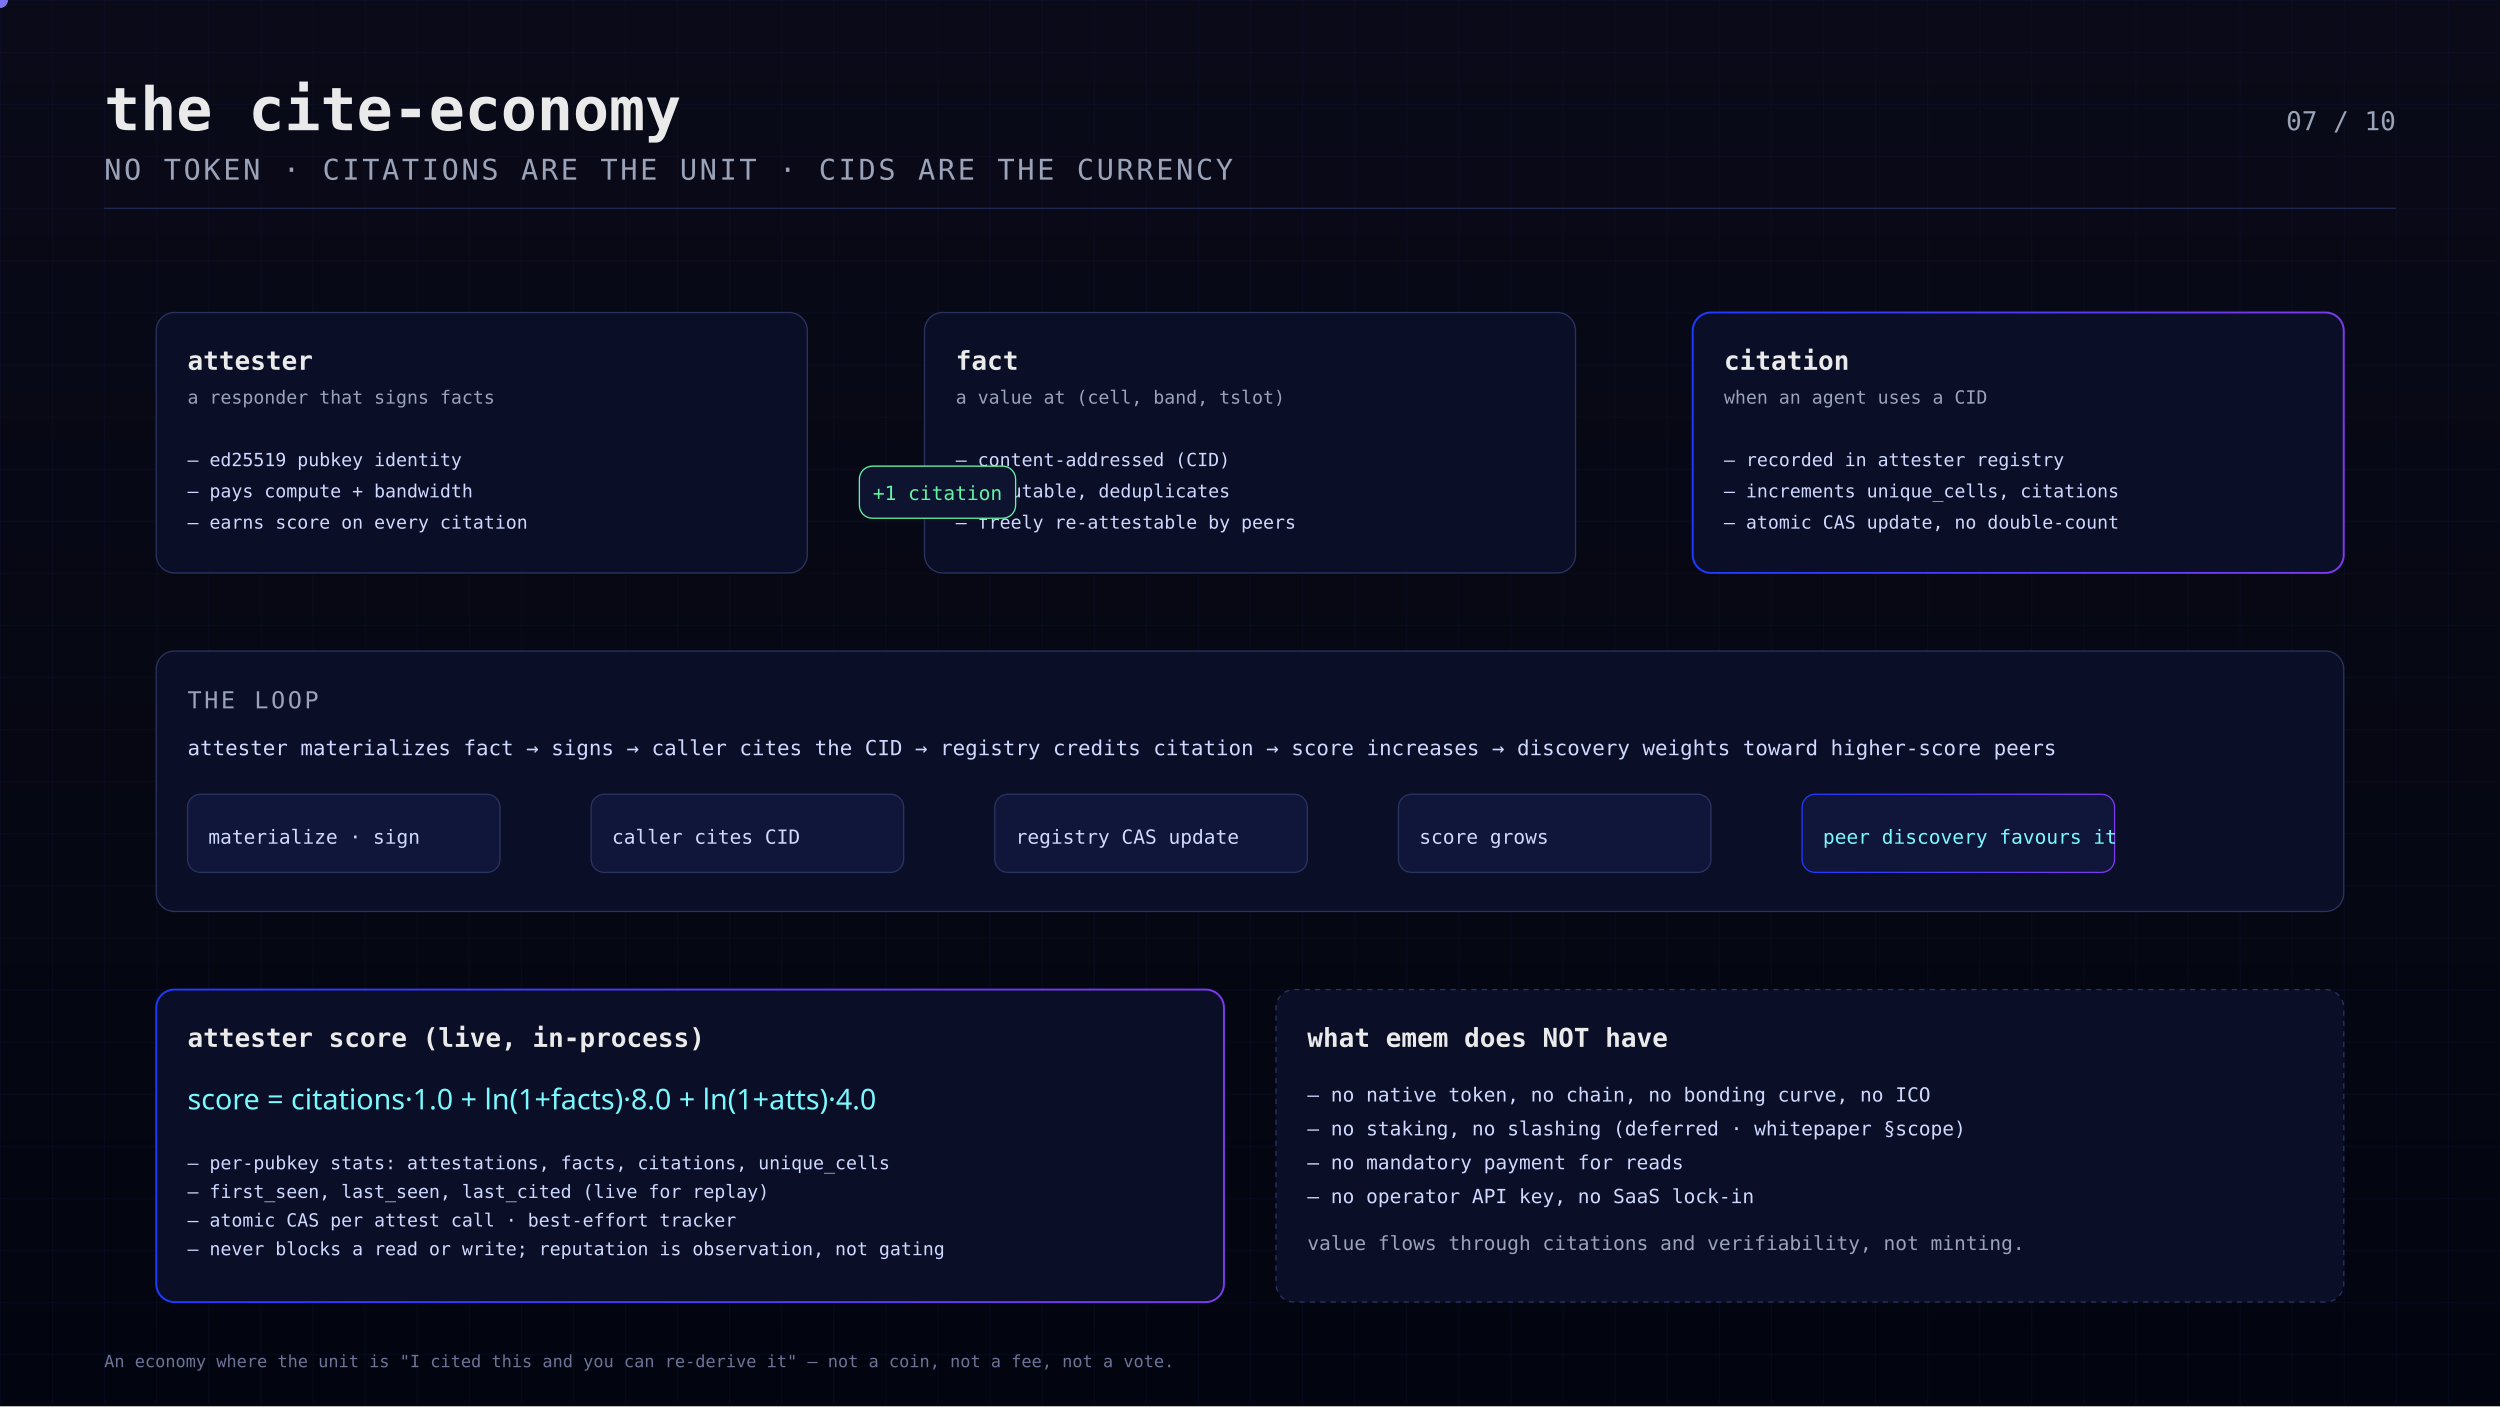
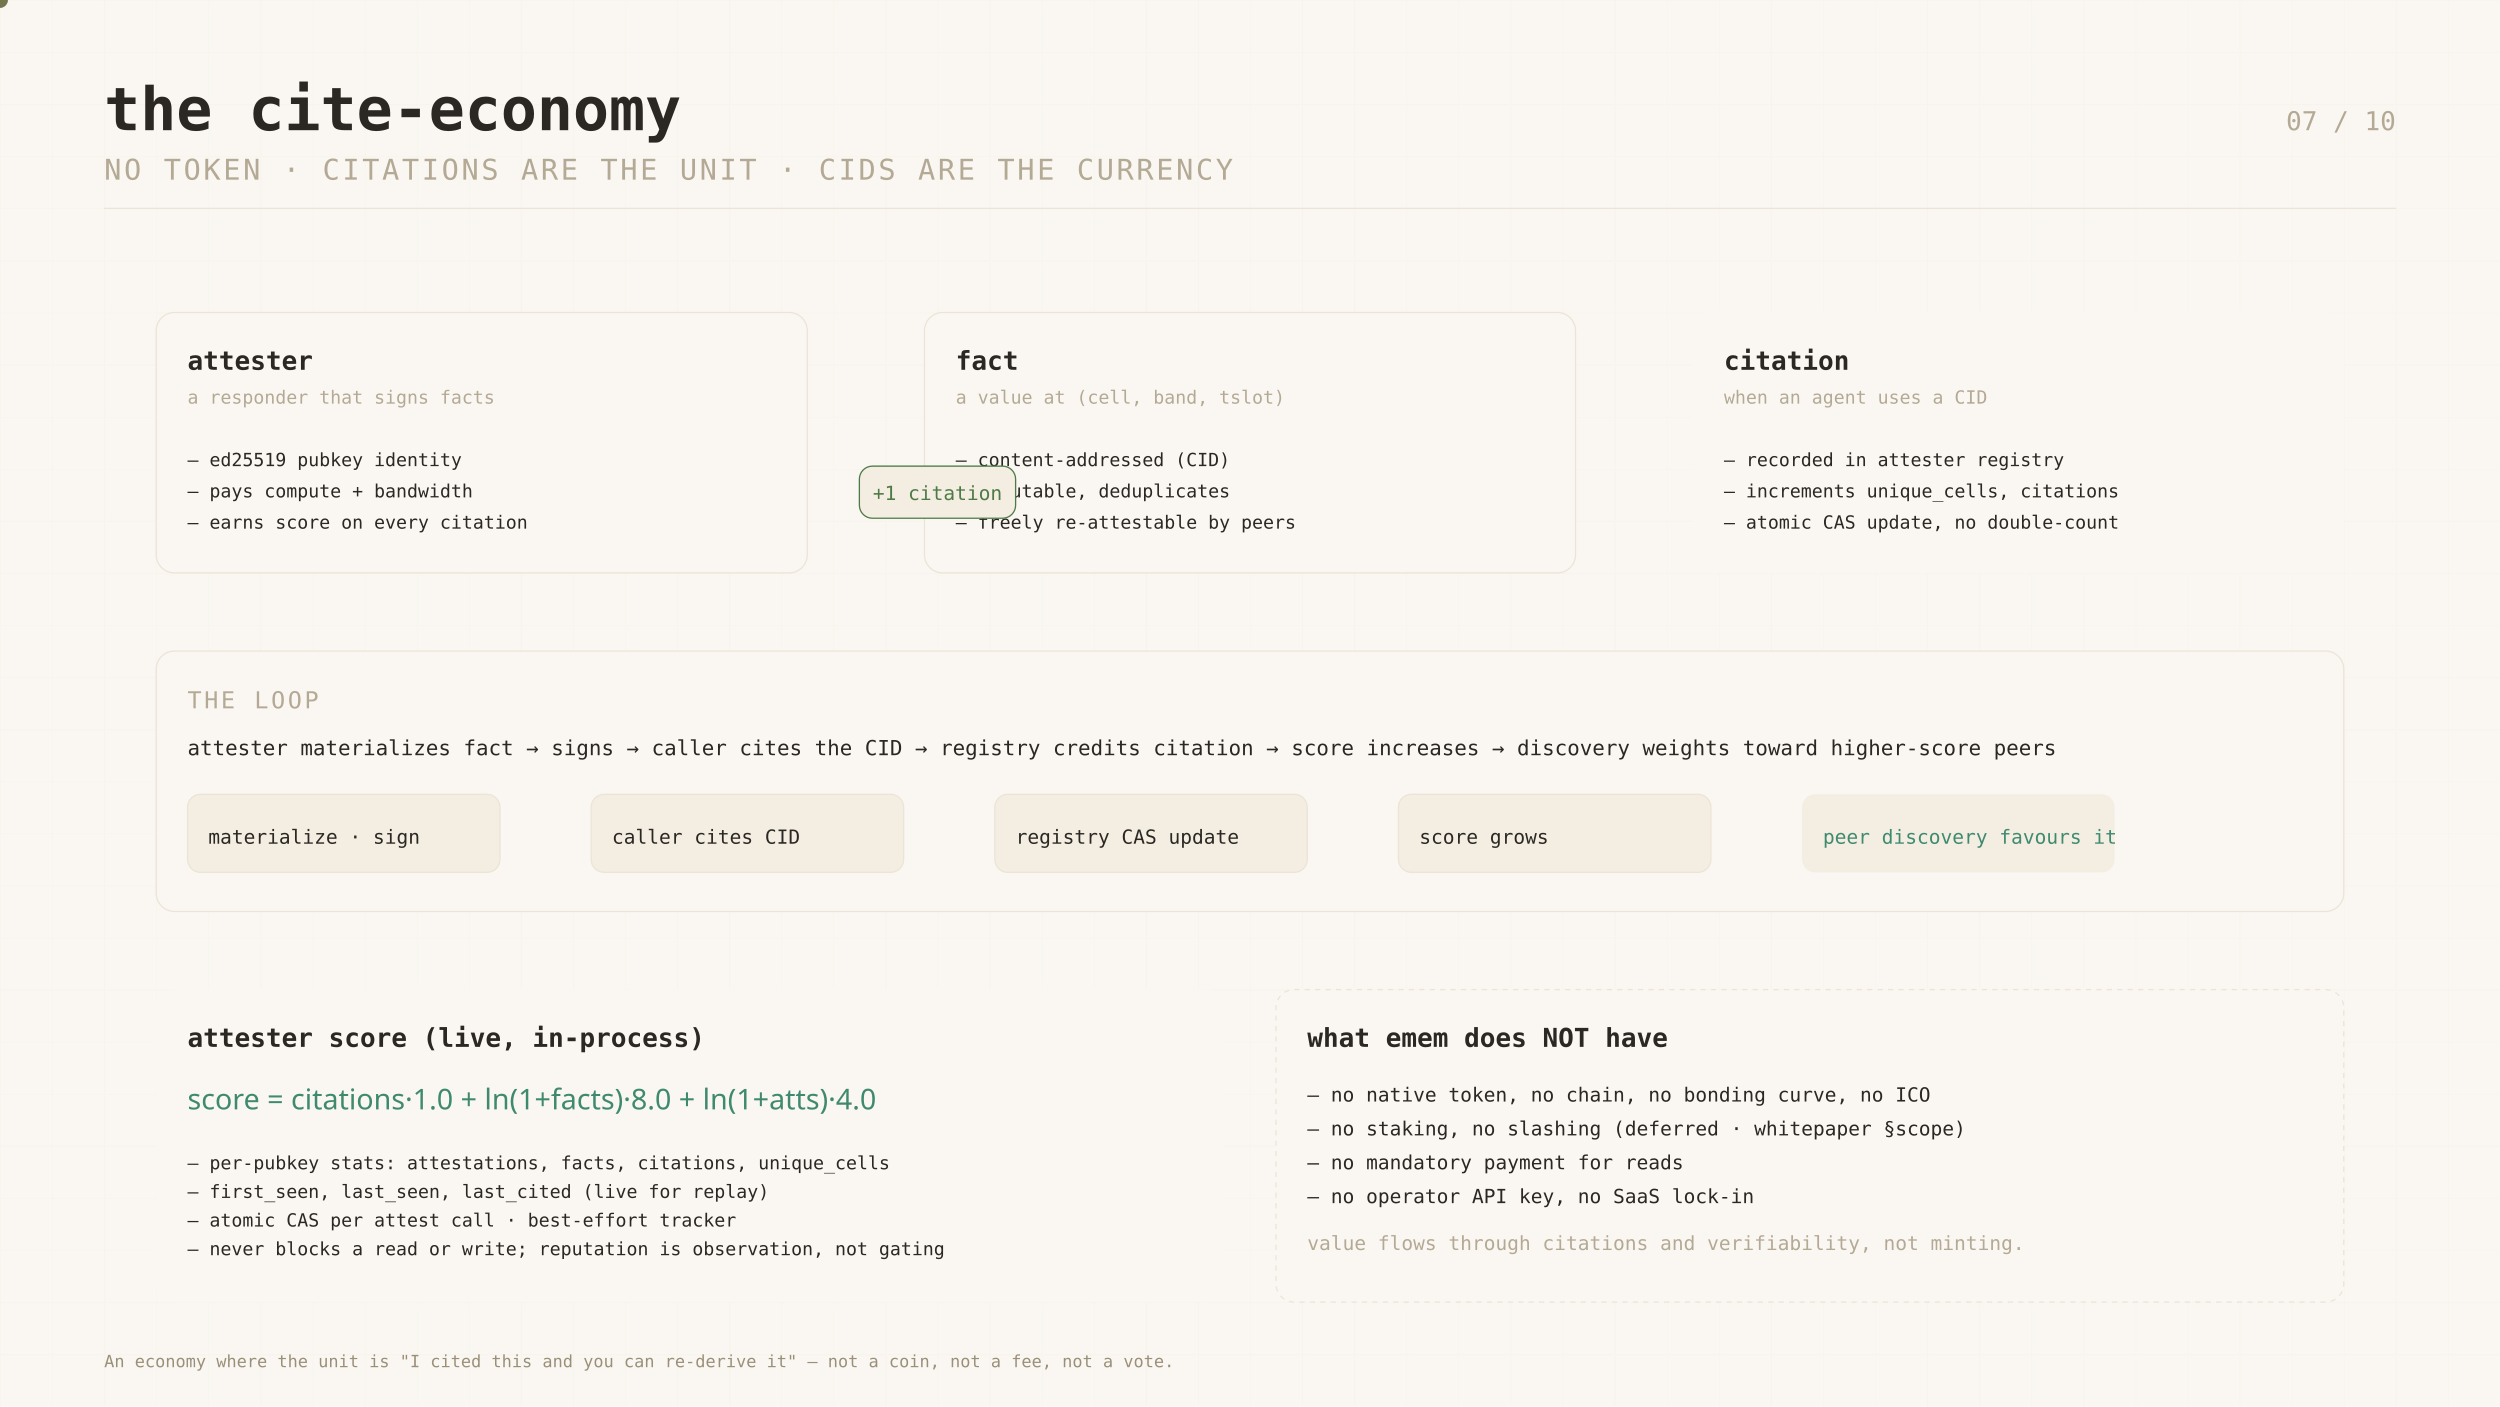
<svg xmlns="http://www.w3.org/2000/svg" viewBox="0 0 1920 1080" width="1920" height="1080" font-family="ui-monospace, SF Mono, Menlo, Consolas, monospace" role="img" aria-label="the cite-economy: facts, citations, attester reputation">
  <defs>
    <linearGradient id="bg" x1="0" y1="0" x2="0" y2="1">
-       <stop offset="0" stop-color="#0a0a18" />
-       <stop offset="1" stop-color="#02050f" />
+       <stop offset="0" stop-color="#faf7f2" />
+       <stop offset="1" stop-color="#faf7f2" />
    </linearGradient>
    <linearGradient id="acc" x1="0" y1="0" x2="1" y2="0">
-       <stop offset="0" stop-color="#1e3aff" />
-       <stop offset="1" stop-color="#7c3aed" />
+       <stop offset="0" stop-color="#5b7d4d" />
+       <stop offset="1" stop-color="#8a6d3f" />
    </linearGradient>
    <marker id="a1" viewBox="0 0 10 10" refX="9" refY="5" markerWidth="7" markerHeight="7" orient="auto-start-reverse">
-       <path d="M0,0 L10,5 L0,10 z" fill="#8b5cf6" />
+       <path d="M0,0 L10,5 L0,10 z" fill="#8a6d3f" />
    </marker>
    <pattern id="grid" width="40" height="40" patternUnits="userSpaceOnUse">
-       <path d="M40 0 L0 0 0 40" fill="none" stroke="#101637" stroke-width="0.6" />
+       <path d="M40 0 L0 0 0 40" fill="none" stroke="#f3ede2" stroke-width="0.6" />
    </pattern>
  </defs>
  <rect width="1920" height="1080" fill="url(#bg)" />
  <rect width="1920" height="1080" fill="url(#grid)" opacity="0.7" />
-   <g fill="#eaeaea">
+   <g fill="#2b2723">
    <text x="80" y="100" font-size="46" font-weight="700">the cite-economy</text>
-     <text x="80" y="138" font-size="22" fill="#9aa3b8" letter-spacing="2">NO TOKEN · CITATIONS ARE THE UNIT · CIDS ARE THE CURRENCY</text>
+     <text x="80" y="138" font-size="22" fill="#b3a994" letter-spacing="2">NO TOKEN · CITATIONS ARE THE UNIT · CIDS ARE THE CURRENCY</text>
  </g>
-   <text x="1840" y="100" text-anchor="end" font-size="20" fill="#9aa3b8">07 / 10</text>
-   <line x1="80" y1="160" x2="1840" y2="160" stroke="#1f2752" stroke-width="1" />
+   <text x="1840" y="100" text-anchor="end" font-size="20" fill="#b3a994">07 / 10</text>
+   <line x1="80" y1="160" x2="1840" y2="160" stroke="#ece4d6" stroke-width="1" />
  <g transform="translate(120,240)">
-     <rect width="500" height="200" rx="14" fill="#0a0e26" stroke="#2a335f" />
-     <text x="24" y="44" font-size="20" fill="#eaeaea" font-weight="700">attester</text>
-     <text x="24" y="70" font-size="14" fill="#9aa3b8">a responder that signs facts</text>
-     <text x="24" y="118" font-size="14" fill="#cfd9ff">— ed25519 pubkey identity</text>
-     <text x="24" y="142" font-size="14" fill="#cfd9ff">— pays compute + bandwidth</text>
-     <text x="24" y="166" font-size="14" fill="#cfd9ff">— earns score on every citation</text>
+     <rect width="500" height="200" rx="14" fill="#faf7f2" stroke="#ece4d6" />
+     <text x="24" y="44" font-size="20" fill="#2b2723" font-weight="700">attester</text>
+     <text x="24" y="70" font-size="14" fill="#b3a994">a responder that signs facts</text>
+     <text x="24" y="118" font-size="14" fill="#2b2723">— ed25519 pubkey identity</text>
+     <text x="24" y="142" font-size="14" fill="#2b2723">— pays compute + bandwidth</text>
+     <text x="24" y="166" font-size="14" fill="#2b2723">— earns score on every citation</text>
  </g>
  <g transform="translate(710,240)">
-     <rect width="500" height="200" rx="14" fill="#0a0e26" stroke="#2a335f" />
-     <text x="24" y="44" font-size="20" fill="#eaeaea" font-weight="700">fact</text>
-     <text x="24" y="70" font-size="14" fill="#9aa3b8">a value at (cell, band, tslot)</text>
-     <text x="24" y="118" font-size="14" fill="#cfd9ff">— content-addressed (CID)</text>
-     <text x="24" y="142" font-size="14" fill="#cfd9ff">— immutable, deduplicates</text>
-     <text x="24" y="166" font-size="14" fill="#cfd9ff">— freely re-attestable by peers</text>
+     <rect width="500" height="200" rx="14" fill="#faf7f2" stroke="#ece4d6" />
+     <text x="24" y="44" font-size="20" fill="#2b2723" font-weight="700">fact</text>
+     <text x="24" y="70" font-size="14" fill="#b3a994">a value at (cell, band, tslot)</text>
+     <text x="24" y="118" font-size="14" fill="#2b2723">— content-addressed (CID)</text>
+     <text x="24" y="142" font-size="14" fill="#2b2723">— immutable, deduplicates</text>
+     <text x="24" y="166" font-size="14" fill="#2b2723">— freely re-attestable by peers</text>
  </g>
  <g transform="translate(1300,240)">
-     <rect width="500" height="200" rx="14" fill="#0a0e26" stroke="url(#acc)" stroke-width="1.5" />
-     <text x="24" y="44" font-size="20" fill="#eaeaea" font-weight="700">citation</text>
-     <text x="24" y="70" font-size="14" fill="#9aa3b8">when an agent uses a CID</text>
-     <text x="24" y="118" font-size="14" fill="#cfd9ff">— recorded in attester registry</text>
-     <text x="24" y="142" font-size="14" fill="#cfd9ff">— increments unique_cells, citations</text>
-     <text x="24" y="166" font-size="14" fill="#cfd9ff">— atomic CAS update, no double-count</text>
+     <rect width="500" height="200" rx="14" fill="#faf7f2" stroke="url(#7c756a)" stroke-width="1.5" />
+     <text x="24" y="44" font-size="20" fill="#2b2723" font-weight="700">citation</text>
+     <text x="24" y="70" font-size="14" fill="#b3a994">when an agent uses a CID</text>
+     <text x="24" y="118" font-size="14" fill="#2b2723">— recorded in attester registry</text>
+     <text x="24" y="142" font-size="14" fill="#2b2723">— increments unique_cells, citations</text>
+     <text x="24" y="166" font-size="14" fill="#2b2723">— atomic CAS update, no double-count</text>
  </g>
  <g transform="translate(120,500)">
-     <rect width="1680" height="200" rx="14" fill="#0a0e26" stroke="#2a335f" />
-     <text x="24" y="44" font-size="18" fill="#9aa3b8" letter-spacing="2">THE LOOP</text>
-     <text x="24" y="80" font-size="16" fill="#cfd9ff">attester materializes fact → signs → caller cites the CID → registry credits citation → score increases → discovery weights toward higher-score peers</text>
+     <rect width="1680" height="200" rx="14" fill="#faf7f2" stroke="#ece4d6" />
+     <text x="24" y="44" font-size="18" fill="#b3a994" letter-spacing="2">THE LOOP</text>
+     <text x="24" y="80" font-size="16" fill="#2b2723">attester materializes fact → signs → caller cites the CID → registry credits citation → score increases → discovery weights toward higher-score peers</text>
    <g transform="translate(24,110)">
      <g>
-         <rect width="240" height="60" rx="10" fill="#10153a" stroke="#2a335f" />
-         <text x="16" y="38" font-size="15" fill="#cfd9ff">materialize · sign</text>
+         <rect width="240" height="60" rx="10" fill="#f3ede2" stroke="#ece4d6" />
+         <text x="16" y="38" font-size="15" fill="#2b2723">materialize · sign</text>
      </g>
      <g transform="translate(310,0)">
-         <rect width="240" height="60" rx="10" fill="#10153a" stroke="#2a335f" />
-         <text x="16" y="38" font-size="15" fill="#cfd9ff">caller cites CID</text>
+         <rect width="240" height="60" rx="10" fill="#f3ede2" stroke="#ece4d6" />
+         <text x="16" y="38" font-size="15" fill="#2b2723">caller cites CID</text>
      </g>
      <g transform="translate(620,0)">
-         <rect width="240" height="60" rx="10" fill="#10153a" stroke="#2a335f" />
-         <text x="16" y="38" font-size="15" fill="#cfd9ff">registry CAS update</text>
+         <rect width="240" height="60" rx="10" fill="#f3ede2" stroke="#ece4d6" />
+         <text x="16" y="38" font-size="15" fill="#2b2723">registry CAS update</text>
      </g>
      <g transform="translate(930,0)">
-         <rect width="240" height="60" rx="10" fill="#10153a" stroke="#2a335f" />
-         <text x="16" y="38" font-size="15" fill="#cfd9ff">score grows</text>
+         <rect width="240" height="60" rx="10" fill="#f3ede2" stroke="#ece4d6" />
+         <text x="16" y="38" font-size="15" fill="#2b2723">score grows</text>
      </g>
      <g transform="translate(1240,0)">
-         <rect width="240" height="60" rx="10" fill="#10153a" stroke="url(#acc)" />
-         <text x="16" y="38" font-size="15" fill="#7af9ff">peer discovery favours it</text>
+         <rect width="240" height="60" rx="10" fill="#f3ede2" stroke="url(#7c756a)" />
+         <text x="16" y="38" font-size="15" fill="#3f8a6f">peer discovery favours it</text>
      </g>
    </g>
-     <g fill="none" stroke="#3a3f6f" stroke-width="1.5">
+     <g fill="none" stroke="#e4ddcd" stroke-width="1.5">
      <path d="M288 640 L334 640" marker-end="url(#a1)" />
      <path d="M598 640 L644 640" marker-end="url(#a1)" />
      <path d="M908 640 L954 640" marker-end="url(#a1)" />
      <path d="M1218 640 L1264 640" marker-end="url(#a1)" />
    </g>
  </g>
  <g transform="translate(120,760)">
-     <rect width="820" height="240" rx="14" fill="#0a0e26" stroke="url(#acc)" stroke-width="1.5" />
-     <text x="24" y="44" font-size="20" fill="#eaeaea" font-weight="700">attester score (live, in-process)</text>
-     <text x="24" y="92" font-family="ui-monospace" font-size="22" fill="#7af9ff">score = citations·1.0  +  ln(1+facts)·8.0  +  ln(1+atts)·4.0</text>
-     <g font-size="14" fill="#cfd9ff">
+     <rect width="820" height="240" rx="14" fill="#faf7f2" stroke="url(#7c756a)" stroke-width="1.5" />
+     <text x="24" y="44" font-size="20" fill="#2b2723" font-weight="700">attester score (live, in-process)</text>
+     <text x="24" y="92" font-family="ui-monospace" font-size="22" fill="#3f8a6f">score = citations·1.0  +  ln(1+facts)·8.0  +  ln(1+atts)·4.0</text>
+     <g font-size="14" fill="#2b2723">
      <text x="24" y="138">— per-pubkey stats: attestations, facts, citations, unique_cells</text>
      <text x="24" y="160">— first_seen, last_seen, last_cited (live for replay)</text>
      <text x="24" y="182">— atomic CAS per attest call · best-effort tracker</text>
      <text x="24" y="204">— never blocks a read or write; reputation is observation, not gating</text>
    </g>
  </g>
  <g transform="translate(980,760)">
-     <rect width="820" height="240" rx="14" fill="#0a0e26" stroke="#2a335f" stroke-dasharray="4 4" />
-     <text x="24" y="44" font-size="20" fill="#eaeaea" font-weight="700">what emem does NOT have</text>
-     <g font-size="15" fill="#cfd9ff">
+     <rect width="820" height="240" rx="14" fill="#faf7f2" stroke="#ece4d6" stroke-dasharray="4 4" />
+     <text x="24" y="44" font-size="20" fill="#2b2723" font-weight="700">what emem does NOT have</text>
+     <g font-size="15" fill="#2b2723">
      <text x="24" y="86">— no native token, no chain, no bonding curve, no ICO</text>
      <text x="24" y="112">— no staking, no slashing (deferred · whitepaper §scope)</text>
      <text x="24" y="138">— no mandatory payment for reads</text>
      <text x="24" y="164">— no operator API key, no SaaS lock-in</text>
-       <text x="24" y="200" fill="#9aa3b8">value flows through citations and verifiability, not minting.</text>
+       <text x="24" y="200" fill="#b3a994">value flows through citations and verifiability, not minting.</text>
    </g>
  </g>
  <g>
-     <circle r="6" fill="#7af9ff">
+     <circle r="6" fill="#3f8a6f">
      <animateMotion dur="6s" repeatCount="indefinite" rotate="0" path="M168 640 L478 640 L788 640 L1098 640 L1408 640 L1098 640 L788 640 L478 640 L168 640" />
    </circle>
-     <circle r="6" fill="#7c3aed" opacity="0.7">
+     <circle r="6" fill="#8a6d3f" opacity="0.7">
      <animateMotion dur="6s" begin="2s" repeatCount="indefinite" rotate="0" path="M168 640 L478 640 L788 640 L1098 640 L1408 640 L1098 640 L788 640 L478 640 L168 640" />
    </circle>
  </g>
  <g transform="translate(720,378)">
-     <rect x="-60" y="-20" width="120" height="40" rx="10" fill="#0e1330" stroke="#62f5a3" />
-     <text text-anchor="middle" y="6" font-size="15" fill="#62f5a3">+1 citation</text>
+     <rect x="-60" y="-20" width="120" height="40" rx="10" fill="#f3ede2" stroke="#4e7a45" />
+     <text text-anchor="middle" y="6" font-size="15" fill="#4e7a45">+1 citation</text>
    <animate attributeName="opacity" values="0;1;0" dur="3s" repeatCount="indefinite" />
  </g>
-   <text x="80" y="1050" font-size="13" fill="#6c7396">An economy where the unit is "I cited this and you can re-derive it" — not a coin, not a fee, not a vote.</text>
+   <text x="80" y="1050" font-size="13" fill="#9a8f78">An economy where the unit is "I cited this and you can re-derive it" — not a coin, not a fee, not a vote.</text>
</svg>
